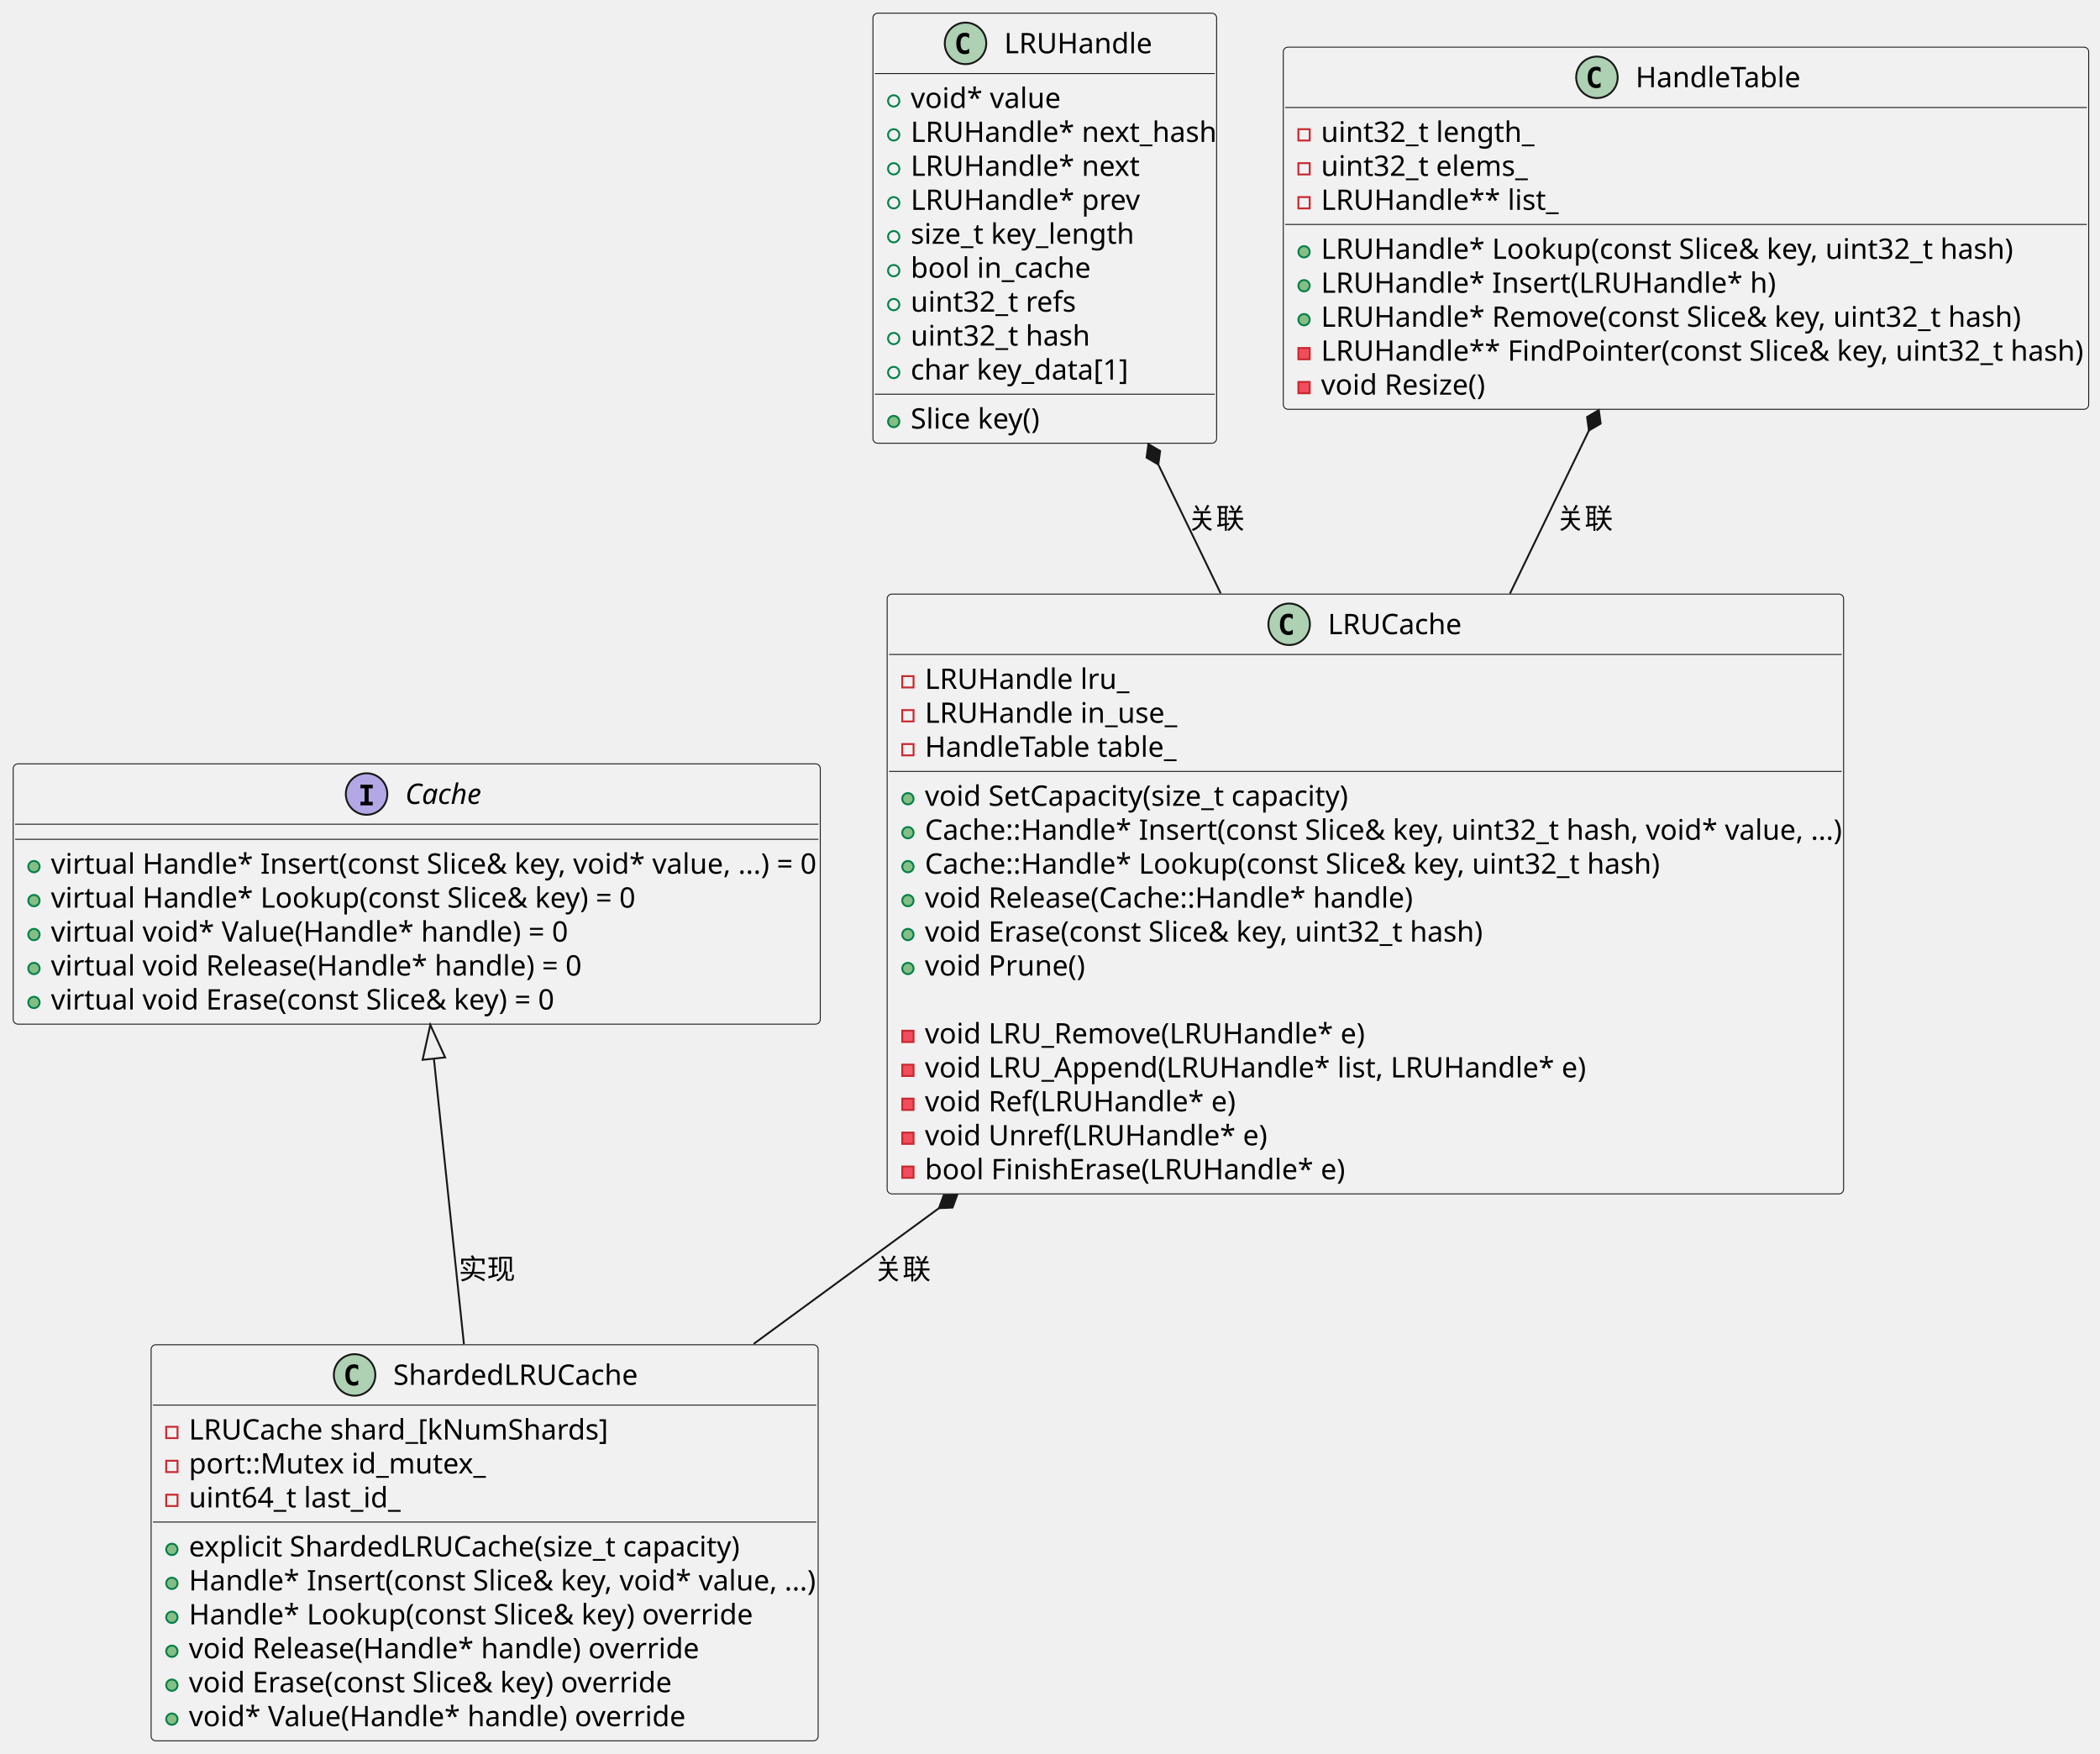
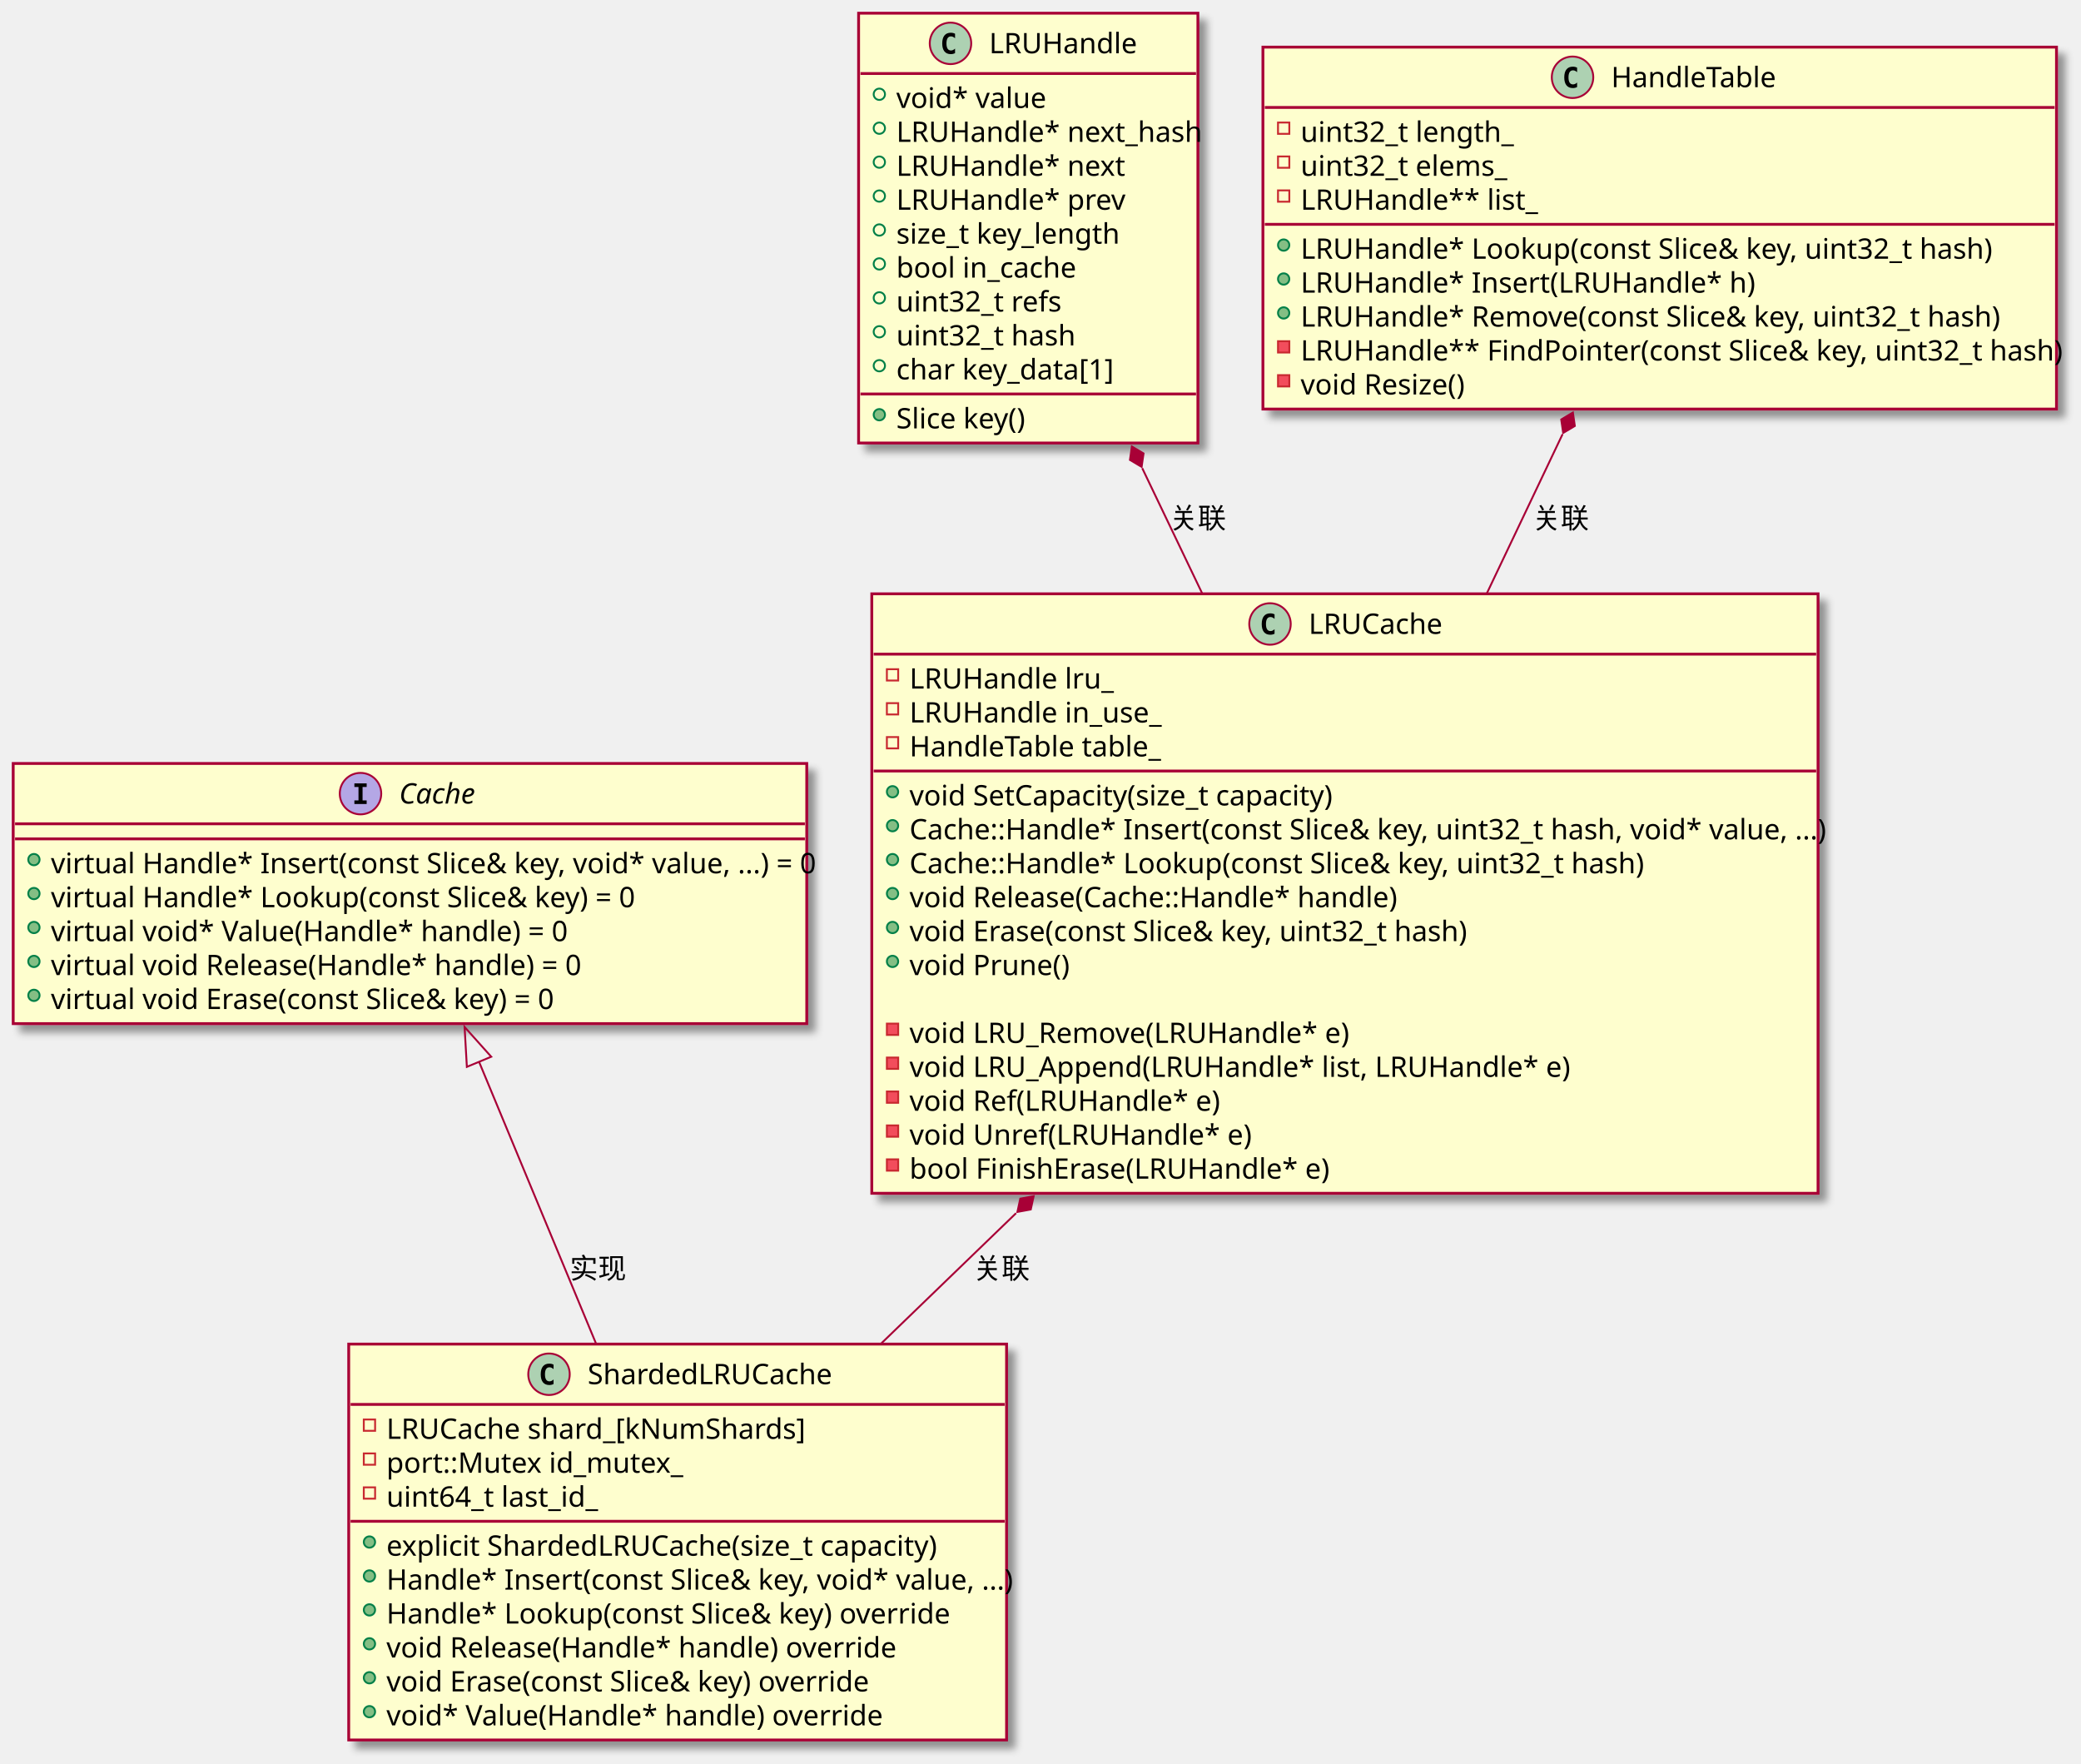
- <svg xmlns="http://www.w3.org/2000/svg" contentStyleType="text/css" data-diagram-type="CLASS" height="668.169px" preserveAspectRatio="none" style="width:800px;height:668px;background:#FFFFFF;" version="1.1" viewBox="0 0 800 668" width="800.366px" zoomAndPan="magnify">
-   <defs />
+ <svg xmlns="http://www.w3.org/2000/svg" contentScriptType="application/ecmascript" contentStyleType="text/css" height="678.986px" preserveAspectRatio="none" style="width:800px;height:678px;background:#FFFFFF;" version="1.1" viewBox="0 0 800 678" width="800.725px" zoomAndPan="magnify">
+   <defs>
+     <filter height="300%" id="fbte20mazj62e" width="300%" x="-1" y="-1">
+       <feGaussianBlur result="blurOut" stdDeviation="1.449" />
+       <feColorMatrix in="blurOut" result="blurOut2" type="matrix" values="0 0 0 0 0 0 0 0 0 0 0 0 0 0 0 0 0 0 .4 0" />
+       <feOffset dx="2.899" dy="2.899" in="blurOut2" result="blurOut3" />
+       <feBlend in="SourceGraphic" in2="blurOut3" mode="normal" />
+     </filter>
+   </defs>
  <g>
-     <g id="elem_Cache">
-       <rect codeLine="4" fill="#F1F1F1" height="99.148" id="Cache" rx="1.796" ry="1.796" style="stroke:#181818;stroke-width:0.359;" width="307.459" x="5.029" y="290.977" />
-       <ellipse cx="139.647" cy="302.472" fill="#B4A7E5" rx="7.903" ry="7.903" style="stroke:#181818;stroke-width:0.719;" />
-       <path d="M137.319,300.295 L137.319,298.927 L141.998,298.927 L141.998,300.295 L140.435,300.295 L140.435,305.415 L141.998,305.415 L141.998,306.783 L137.319,306.783 L137.319,305.415 L138.882,305.415 L138.882,300.295 Z " fill="#000000" />
-       <text fill="#000000" font-family="Albert Sans" font-size="10.777" font-style="italic" lengthAdjust="spacing" textLength="32.115" x="154.376" y="306.244">Cache</text>
-       <line style="stroke:#181818;stroke-width:0.359;" x1="5.748" x2="311.769" y1="313.968" y2="313.968" />
-       <line style="stroke:#181818;stroke-width:0.359;" x1="5.748" x2="311.769" y1="319.716" y2="319.716" />
-       <ellipse cx="12.932" cy="330.133" fill="#84BE84" rx="2.155" ry="2.155" style="stroke:#038048;stroke-width:0.719;" />
-       <text fill="#000000" font-family="Albert Sans" font-size="10.777" lengthAdjust="spacing" textLength="288.779" x="19.398" y="332.827">virtual Handle* Insert(const Slice&amp; key, void* value, ...) = 0</text>
-       <ellipse cx="12.932" cy="343.065" fill="#84BE84" rx="2.155" ry="2.155" style="stroke:#038048;stroke-width:0.719;" />
-       <text fill="#000000" font-family="Albert Sans" font-size="10.777" lengthAdjust="spacing" textLength="222.856" x="19.398" y="345.76">virtual Handle* Lookup(const Slice&amp; key) = 0</text>
-       <ellipse cx="12.932" cy="355.998" fill="#84BE84" rx="2.155" ry="2.155" style="stroke:#038048;stroke-width:0.719;" />
-       <text fill="#000000" font-family="Albert Sans" font-size="10.777" lengthAdjust="spacing" textLength="194.739" x="19.398" y="358.692">virtual void* Value(Handle* handle) = 0</text>
-       <ellipse cx="12.932" cy="368.93" fill="#84BE84" rx="2.155" ry="2.155" style="stroke:#038048;stroke-width:0.719;" />
-       <text fill="#000000" font-family="Albert Sans" font-size="10.777" lengthAdjust="spacing" textLength="200.268" x="19.398" y="371.624">virtual void Release(Handle* handle) = 0</text>
-       <ellipse cx="12.932" cy="381.862" fill="#84BE84" rx="2.155" ry="2.155" style="stroke:#038048;stroke-width:0.719;" />
-       <text fill="#000000" font-family="Albert Sans" font-size="10.777" lengthAdjust="spacing" textLength="195.493" x="19.398" y="384.557">virtual void Erase(const Slice&amp; key) = 0</text>
-     </g>
-     <g id="elem_ShardedLRUCache">
-       <rect codeLine="12" fill="#F1F1F1" height="150.877" id="ShardedLRUCache" rx="1.796" ry="1.796" style="stroke:#181818;stroke-width:0.359;" width="254.102" x="57.57" y="512.263" />
-       <ellipse cx="135.082" cy="523.759" fill="#ADD1B2" rx="7.903" ry="7.903" style="stroke:#181818;stroke-width:0.719;" />
-       <path d="M136.459,527.484 Q136.091,527.673 135.686,527.768 Q135.28,527.863 134.833,527.863 Q133.244,527.863 132.407,526.816 Q131.571,525.768 131.571,523.79 Q131.571,521.806 132.407,520.759 Q133.244,519.712 134.833,519.712 Q135.28,519.712 135.691,519.806 Q136.101,519.901 136.459,520.091 L136.459,521.817 Q136.059,521.448 135.683,521.277 Q135.307,521.106 134.907,521.106 Q134.054,521.106 133.62,521.782 Q133.186,522.458 133.186,523.79 Q133.186,525.116 133.62,525.792 Q134.054,526.468 134.907,526.468 Q135.307,526.468 135.683,526.297 Q136.059,526.126 136.459,525.758 Z " fill="#000000" />
-       <text fill="#000000" font-family="Albert Sans" font-size="10.777" lengthAdjust="spacing" textLength="92.972" x="149.81" y="527.53">ShardedLRUCache</text>
-       <line style="stroke:#181818;stroke-width:0.359;" x1="58.289" x2="310.954" y1="535.254" y2="535.254" />
-       <rect fill="#FFFFFF" fill-opacity="0" height="4.311" style="stroke:#C82930;stroke-width:0.719;" width="4.311" x="63.318" y="543.516" />
-       <text fill="#000000" font-family="Albert Sans" font-size="10.777" lengthAdjust="spacing" textLength="156.696" x="71.94" y="548.366">LRUCache shard_[kNumShards]</text>
-       <rect fill="#FFFFFF" fill-opacity="0" height="4.311" style="stroke:#C82930;stroke-width:0.719;" width="4.311" x="63.318" y="556.449" />
-       <text fill="#000000" font-family="Albert Sans" font-size="10.777" lengthAdjust="spacing" textLength="110.657" x="71.94" y="561.298">port::Mutex id_mutex_</text>
-       <rect fill="#FFFFFF" fill-opacity="0" height="4.311" style="stroke:#C82930;stroke-width:0.719;" width="4.311" x="63.318" y="569.381" />
-       <text fill="#000000" font-family="Albert Sans" font-size="10.777" lengthAdjust="spacing" textLength="82.045" x="71.94" y="574.231">uint64_t last_id_</text>
-       <line style="stroke:#181818;stroke-width:0.359;" x1="58.289" x2="310.954" y1="579.799" y2="579.799" />
-       <ellipse cx="65.473" cy="590.216" fill="#84BE84" rx="2.155" ry="2.155" style="stroke:#038048;stroke-width:0.719;" />
-       <text fill="#000000" font-family="Albert Sans" font-size="10.777" lengthAdjust="spacing" textLength="213.998" x="71.94" y="592.911">explicit ShardedLRUCache(size_t capacity)</text>
-       <ellipse cx="65.473" cy="603.149" fill="#84BE84" rx="2.155" ry="2.155" style="stroke:#038048;stroke-width:0.719;" />
-       <text fill="#000000" font-family="Albert Sans" font-size="10.777" lengthAdjust="spacing" textLength="235.422" x="71.94" y="605.843">Handle* Insert(const Slice&amp; key, void* value, ...)</text>
-       <ellipse cx="65.473" cy="616.081" fill="#84BE84" rx="2.155" ry="2.155" style="stroke:#038048;stroke-width:0.719;" />
-       <text fill="#000000" font-family="Albert Sans" font-size="10.777" lengthAdjust="spacing" textLength="213.782" x="71.94" y="618.775">Handle* Lookup(const Slice&amp; key) override</text>
-       <ellipse cx="65.473" cy="629.013" fill="#84BE84" rx="2.155" ry="2.155" style="stroke:#038048;stroke-width:0.719;" />
-       <text fill="#000000" font-family="Albert Sans" font-size="10.777" lengthAdjust="spacing" textLength="191.193" x="71.94" y="631.707">void Release(Handle* handle) override</text>
-       <ellipse cx="65.473" cy="641.946" fill="#84BE84" rx="2.155" ry="2.155" style="stroke:#038048;stroke-width:0.719;" />
-       <text fill="#000000" font-family="Albert Sans" font-size="10.777" lengthAdjust="spacing" textLength="186.419" x="71.94" y="644.64">void Erase(const Slice&amp; key) override</text>
-       <ellipse cx="65.473" cy="654.878" fill="#84BE84" rx="2.155" ry="2.155" style="stroke:#038048;stroke-width:0.719;" />
-       <text fill="#000000" font-family="Albert Sans" font-size="10.777" lengthAdjust="spacing" textLength="185.665" x="71.94" y="657.572">void* Value(Handle* handle) override</text>
-     </g>
-     <g id="elem_LRUCache">
-       <rect codeLine="25" fill="#F1F1F1" height="228.471" id="LRUCache" rx="1.796" ry="1.796" style="stroke:#181818;stroke-width:0.359;" width="364.361" x="337.964" y="226.315" />
-       <ellipse cx="491.108" cy="237.811" fill="#ADD1B2" rx="7.903" ry="7.903" style="stroke:#181818;stroke-width:0.719;" />
-       <path d="M492.486,241.536 Q492.117,241.726 491.712,241.82 Q491.307,241.915 490.86,241.915 Q489.271,241.915 488.434,240.868 Q487.597,239.821 487.597,237.842 Q487.597,235.858 488.434,234.811 Q489.271,233.764 490.86,233.764 Q491.307,233.764 491.717,233.859 Q492.128,233.953 492.486,234.143 L492.486,235.869 Q492.086,235.5 491.71,235.329 Q491.333,235.158 490.933,235.158 Q490.081,235.158 489.647,235.834 Q489.213,236.511 489.213,237.842 Q489.213,239.168 489.647,239.844 Q490.081,240.52 490.933,240.52 Q491.333,240.52 491.71,240.35 Q492.086,240.179 492.486,239.81 Z " fill="#000000" />
-       <text fill="#000000" font-family="Albert Sans" font-size="10.777" lengthAdjust="spacing" textLength="51.966" x="505.837" y="241.583">LRUCache</text>
-       <line style="stroke:#181818;stroke-width:0.359;" x1="338.683" x2="701.607" y1="249.306" y2="249.306" />
-       <rect fill="#FFFFFF" fill-opacity="0" height="4.311" style="stroke:#C82930;stroke-width:0.719;" width="4.311" x="343.712" y="257.568" />
-       <text fill="#000000" font-family="Albert Sans" font-size="10.777" lengthAdjust="spacing" textLength="75.234" x="352.334" y="262.418">LRUHandle lru_</text>
-       <rect fill="#FFFFFF" fill-opacity="0" height="4.311" style="stroke:#C82930;stroke-width:0.719;" width="4.311" x="343.712" y="270.501" />
-       <text fill="#000000" font-family="Albert Sans" font-size="10.777" lengthAdjust="spacing" textLength="94.492" x="352.334" y="275.351">LRUHandle in_use_</text>
-       <rect fill="#FFFFFF" fill-opacity="0" height="4.311" style="stroke:#C82930;stroke-width:0.719;" width="4.311" x="343.712" y="283.433" />
-       <text fill="#000000" font-family="Albert Sans" font-size="10.777" lengthAdjust="spacing" textLength="94.869" x="352.334" y="288.283">HandleTable table_</text>
-       <line style="stroke:#181818;stroke-width:0.359;" x1="338.683" x2="701.607" y1="293.851" y2="293.851" />
-       <ellipse cx="345.868" cy="304.269" fill="#84BE84" rx="2.155" ry="2.155" style="stroke:#038048;stroke-width:0.719;" />
-       <text fill="#000000" font-family="Albert Sans" font-size="10.777" lengthAdjust="spacing" textLength="166.978" x="352.334" y="306.963">void SetCapacity(size_t capacity)</text>
-       <ellipse cx="345.868" cy="317.201" fill="#84BE84" rx="2.155" ry="2.155" style="stroke:#038048;stroke-width:0.719;" />
-       <text fill="#000000" font-family="Albert Sans" font-size="10.777" lengthAdjust="spacing" textLength="345.681" x="352.334" y="319.895">Cache::Handle* Insert(const Slice&amp; key, uint32_t hash, void* value, ...)</text>
-       <ellipse cx="345.868" cy="330.133" fill="#84BE84" rx="2.155" ry="2.155" style="stroke:#038048;stroke-width:0.719;" />
-       <text fill="#000000" font-family="Albert Sans" font-size="10.777" lengthAdjust="spacing" textLength="279.758" x="352.334" y="332.827">Cache::Handle* Lookup(const Slice&amp; key, uint32_t hash)</text>
-       <ellipse cx="345.868" cy="343.065" fill="#84BE84" rx="2.155" ry="2.155" style="stroke:#038048;stroke-width:0.719;" />
-       <text fill="#000000" font-family="Albert Sans" font-size="10.777" lengthAdjust="spacing" textLength="184.285" x="352.334" y="345.76">void Release(Cache::Handle* handle)</text>
-       <ellipse cx="345.868" cy="355.998" fill="#84BE84" rx="2.155" ry="2.155" style="stroke:#038048;stroke-width:0.719;" />
-       <text fill="#000000" font-family="Albert Sans" font-size="10.777" lengthAdjust="spacing" textLength="215.021" x="352.334" y="358.692">void Erase(const Slice&amp; key, uint32_t hash)</text>
-       <ellipse cx="345.868" cy="368.93" fill="#84BE84" rx="2.155" ry="2.155" style="stroke:#038048;stroke-width:0.719;" />
-       <text fill="#000000" font-family="Albert Sans" font-size="10.777" lengthAdjust="spacing" textLength="61.849" x="352.334" y="371.624">void Prune()</text>
-       <text fill="#000000" font-family="Albert Sans" font-size="10.777" lengthAdjust="spacing" textLength="3.018" x="352.334" y="384.557"> </text>
-       <rect fill="#F24D5C" height="4.311" style="stroke:#C82930;stroke-width:0.719;" width="4.311" x="343.712" y="392.639" />
-       <text fill="#000000" font-family="Albert Sans" font-size="10.777" lengthAdjust="spacing" textLength="167.657" x="352.334" y="397.489">void LRU_Remove(LRUHandle* e)</text>
-       <rect fill="#F24D5C" height="4.311" style="stroke:#C82930;stroke-width:0.719;" width="4.311" x="343.712" y="405.572" />
-       <text fill="#000000" font-family="Albert Sans" font-size="10.777" lengthAdjust="spacing" textLength="248.484" x="352.334" y="410.421">void LRU_Append(LRUHandle* list, LRUHandle* e)</text>
-       <rect fill="#F24D5C" height="4.311" style="stroke:#C82930;stroke-width:0.719;" width="4.311" x="343.712" y="418.504" />
-       <text fill="#000000" font-family="Albert Sans" font-size="10.777" lengthAdjust="spacing" textLength="117.975" x="352.334" y="423.354">void Ref(LRUHandle* e)</text>
-       <rect fill="#F24D5C" height="4.311" style="stroke:#C82930;stroke-width:0.719;" width="4.311" x="343.712" y="431.436" />
-       <text fill="#000000" font-family="Albert Sans" font-size="10.777" lengthAdjust="spacing" textLength="128.698" x="352.334" y="436.286">void Unref(LRUHandle* e)</text>
-       <rect fill="#F24D5C" height="4.311" style="stroke:#C82930;stroke-width:0.719;" width="4.311" x="343.712" y="444.369" />
-       <text fill="#000000" font-family="Albert Sans" font-size="10.777" lengthAdjust="spacing" textLength="158.539" x="352.334" y="449.218">bool FinishErase(LRUHandle* e)</text>
-     </g>
-     <g id="elem_LRUHandle">
-       <rect codeLine="44" fill="#F1F1F1" height="163.809" id="LRUHandle" rx="1.796" ry="1.796" style="stroke:#181818;stroke-width:0.359;" width="130.911" x="332.554" y="5.029" />
-       <ellipse cx="367.82" cy="16.525" fill="#ADD1B2" rx="7.903" ry="7.903" style="stroke:#181818;stroke-width:0.719;" />
-       <path d="M369.198,20.25 Q368.829,20.439 368.424,20.534 Q368.019,20.629 367.572,20.629 Q365.983,20.629 365.146,19.582 Q364.309,18.534 364.309,16.556 Q364.309,14.572 365.146,13.525 Q365.983,12.478 367.572,12.478 Q368.019,12.478 368.429,12.572 Q368.84,12.667 369.198,12.857 L369.198,14.582 Q368.798,14.214 368.421,14.043 Q368.045,13.872 367.645,13.872 Q366.793,13.872 366.359,14.548 Q365.925,15.225 365.925,16.556 Q365.925,17.882 366.359,18.558 Q366.793,19.234 367.645,19.234 Q368.045,19.234 368.421,19.063 Q368.798,18.892 369.198,18.524 Z " fill="#000000" />
-       <text fill="#000000" font-family="Albert Sans" font-size="10.777" lengthAdjust="spacing" textLength="54.273" x="382.548" y="20.297">LRUHandle</text>
-       <line style="stroke:#181818;stroke-width:0.359;" x1="333.273" x2="462.747" y1="28.02" y2="28.02" />
-       <ellipse cx="340.457" cy="38.438" fill="#FFFFFF" fill-opacity="0" rx="2.155" ry="2.155" style="stroke:#038048;stroke-width:0.719;" />
-       <text fill="#000000" font-family="Albert Sans" font-size="10.777" lengthAdjust="spacing" textLength="55.458" x="346.924" y="41.132">void* value</text>
-       <ellipse cx="340.457" cy="51.37" fill="#FFFFFF" fill-opacity="0" rx="2.155" ry="2.155" style="stroke:#038048;stroke-width:0.719;" />
-       <text fill="#000000" font-family="Albert Sans" font-size="10.777" lengthAdjust="spacing" textLength="112.231" x="346.924" y="54.064">LRUHandle* next_hash</text>
-       <ellipse cx="340.457" cy="64.302" fill="#FFFFFF" fill-opacity="0" rx="2.155" ry="2.155" style="stroke:#038048;stroke-width:0.719;" />
-       <text fill="#000000" font-family="Albert Sans" font-size="10.777" lengthAdjust="spacing" textLength="83.65" x="346.924" y="66.997">LRUHandle* next</text>
-       <ellipse cx="340.457" cy="77.235" fill="#FFFFFF" fill-opacity="0" rx="2.155" ry="2.155" style="stroke:#038048;stroke-width:0.719;" />
-       <text fill="#000000" font-family="Albert Sans" font-size="10.777" lengthAdjust="spacing" textLength="84.588" x="346.924" y="79.929">LRUHandle* prev</text>
-       <ellipse cx="340.457" cy="90.167" fill="#FFFFFF" fill-opacity="0" rx="2.155" ry="2.155" style="stroke:#038048;stroke-width:0.719;" />
-       <text fill="#000000" font-family="Albert Sans" font-size="10.777" lengthAdjust="spacing" textLength="85.278" x="346.924" y="92.861">size_t key_length</text>
-       <ellipse cx="340.457" cy="103.099" fill="#FFFFFF" fill-opacity="0" rx="2.155" ry="2.155" style="stroke:#038048;stroke-width:0.719;" />
-       <text fill="#000000" font-family="Albert Sans" font-size="10.777" lengthAdjust="spacing" textLength="68.983" x="346.924" y="105.793">bool in_cache</text>
-       <ellipse cx="340.457" cy="116.032" fill="#FFFFFF" fill-opacity="0" rx="2.155" ry="2.155" style="stroke:#038048;stroke-width:0.719;" />
-       <text fill="#000000" font-family="Albert Sans" font-size="10.777" lengthAdjust="spacing" textLength="62.56" x="346.924" y="118.726">uint32_t refs</text>
-       <ellipse cx="340.457" cy="128.964" fill="#FFFFFF" fill-opacity="0" rx="2.155" ry="2.155" style="stroke:#038048;stroke-width:0.719;" />
-       <text fill="#000000" font-family="Albert Sans" font-size="10.777" lengthAdjust="spacing" textLength="67.022" x="346.924" y="131.658">uint32_t hash</text>
-       <ellipse cx="340.457" cy="141.896" fill="#FFFFFF" fill-opacity="0" rx="2.155" ry="2.155" style="stroke:#038048;stroke-width:0.719;" />
-       <text fill="#000000" font-family="Albert Sans" font-size="10.777" lengthAdjust="spacing" textLength="78.855" x="346.924" y="144.59">char key_data[1]</text>
-       <line style="stroke:#181818;stroke-width:0.359;" x1="333.273" x2="462.747" y1="150.159" y2="150.159" />
-       <ellipse cx="340.457" cy="160.576" fill="#84BE84" rx="2.155" ry="2.155" style="stroke:#038048;stroke-width:0.719;" />
-       <text fill="#000000" font-family="Albert Sans" font-size="10.777" lengthAdjust="spacing" textLength="52.505" x="346.924" y="163.27">Slice key()</text>
-     </g>
-     <g id="elem_HandleTable">
-       <rect codeLine="57" fill="#F1F1F1" height="137.945" id="HandleTable" rx="1.796" ry="1.796" style="stroke:#181818;stroke-width:0.359;" width="306.812" x="488.877" y="17.962" />
-       <ellipse cx="608.354" cy="29.457" fill="#ADD1B2" rx="7.903" ry="7.903" style="stroke:#181818;stroke-width:0.719;" />
-       <path d="M609.731,33.182 Q609.363,33.372 608.958,33.466 Q608.553,33.561 608.106,33.561 Q606.516,33.561 605.68,32.514 Q604.843,31.467 604.843,29.488 Q604.843,27.504 605.68,26.457 Q606.516,25.41 608.106,25.41 Q608.553,25.41 608.963,25.505 Q609.374,25.599 609.731,25.789 L609.731,27.515 Q609.332,27.146 608.955,26.976 Q608.579,26.804 608.179,26.804 Q607.327,26.804 606.893,27.481 Q606.458,28.157 606.458,29.488 Q606.458,30.814 606.893,31.49 Q607.327,32.167 608.179,32.167 Q608.579,32.167 608.955,31.996 Q609.332,31.825 609.731,31.456 Z " fill="#000000" />
-       <text fill="#000000" font-family="Albert Sans" font-size="10.777" lengthAdjust="spacing" textLength="61.752" x="623.082" y="33.229">HandleTable</text>
-       <line style="stroke:#181818;stroke-width:0.359;" x1="489.596" x2="794.971" y1="40.952" y2="40.952" />
-       <rect fill="#FFFFFF" fill-opacity="0" height="4.311" style="stroke:#C82930;stroke-width:0.719;" width="4.311" x="494.625" y="49.215" />
-       <text fill="#000000" font-family="Albert Sans" font-size="10.777" lengthAdjust="spacing" textLength="80.579" x="503.247" y="54.064">uint32_t length_</text>
-       <rect fill="#FFFFFF" fill-opacity="0" height="4.311" style="stroke:#C82930;stroke-width:0.719;" width="4.311" x="494.625" y="62.147" />
-       <text fill="#000000" font-family="Albert Sans" font-size="10.777" lengthAdjust="spacing" textLength="78.93" x="503.247" y="66.997">uint32_t elems_</text>
-       <rect fill="#FFFFFF" fill-opacity="0" height="4.311" style="stroke:#C82930;stroke-width:0.719;" width="4.311" x="494.625" y="75.079" />
-       <text fill="#000000" font-family="Albert Sans" font-size="10.777" lengthAdjust="spacing" textLength="87.25" x="503.247" y="79.929">LRUHandle** list_</text>
-       <line style="stroke:#181818;stroke-width:0.359;" x1="489.596" x2="794.971" y1="85.497" y2="85.497" />
-       <ellipse cx="496.78" cy="95.915" fill="#84BE84" rx="2.155" ry="2.155" style="stroke:#038048;stroke-width:0.719;" />
-       <text fill="#000000" font-family="Albert Sans" font-size="10.777" lengthAdjust="spacing" textLength="262.235" x="503.247" y="98.609">LRUHandle* Lookup(const Slice&amp; key, uint32_t hash)</text>
-       <ellipse cx="496.78" cy="108.847" fill="#84BE84" rx="2.155" ry="2.155" style="stroke:#038048;stroke-width:0.719;" />
-       <text fill="#000000" font-family="Albert Sans" font-size="10.777" lengthAdjust="spacing" textLength="167.387" x="503.247" y="111.541">LRUHandle* Insert(LRUHandle* h)</text>
-       <ellipse cx="496.78" cy="121.779" fill="#84BE84" rx="2.155" ry="2.155" style="stroke:#038048;stroke-width:0.719;" />
-       <text fill="#000000" font-family="Albert Sans" font-size="10.777" lengthAdjust="spacing" textLength="266.33" x="503.247" y="124.474">LRUHandle* Remove(const Slice&amp; key, uint32_t hash)</text>
-       <rect fill="#F24D5C" height="4.311" style="stroke:#C82930;stroke-width:0.719;" width="4.311" x="494.625" y="132.556" />
-       <text fill="#000000" font-family="Albert Sans" font-size="10.777" lengthAdjust="spacing" textLength="288.132" x="503.247" y="137.406">LRUHandle** FindPointer(const Slice&amp; key, uint32_t hash)</text>
-       <rect fill="#F24D5C" height="4.311" style="stroke:#C82930;stroke-width:0.719;" width="4.311" x="494.625" y="145.488" />
-       <text fill="#000000" font-family="Albert Sans" font-size="10.777" lengthAdjust="spacing" textLength="65.125" x="503.247" y="150.338">void Resize()</text>
-     </g>
-     <g id="link_Cache_ShardedLRUCache">
-       <path codeLine="69" d="M165.286,403.266 C168.95,438.068 172.575,472.532 176.734,512.026 " fill="#FFFFFF" fill-opacity="0" id="Cache-backto-ShardedLRUCache" style="stroke:#181818;stroke-width:0.719;" />
-       <polygon fill="#FFFFFF" fill-opacity="0" points="163.931,390.405,160.998,403.717,169.573,402.815,163.931,390.405" style="stroke:#181818;stroke-width:0.719;" />
-       <text fill="#000000" font-family="Albert Sans" font-size="10.777" lengthAdjust="spacing" textLength="21.554" x="174.723" y="487.297">实现</text>
-     </g>
-     <g id="link_LRUHandle_LRUCache">
-       <path codeLine="70" d="M441.25,176.936 C450.029,195.07 455.742,206.852 465.017,226.014 " fill="#FFFFFF" fill-opacity="0" id="LRUHandle-backto-LRUCache" style="stroke:#181818;stroke-width:0.719;" />
-       <polygon fill="#181818" points="437.493,169.176,436.785,174.309,441.25,176.936,441.958,171.804,437.493,169.176" style="stroke:#181818;stroke-width:0.719;" />
-       <text fill="#000000" font-family="Albert Sans" font-size="10.777" lengthAdjust="spacing" textLength="21.554" x="452.48" y="201.349">关联</text>
-     </g>
-     <g id="link_HandleTable_LRUCache">
-       <path codeLine="71" d="M605.311,163.989 C594.857,185.571 586.775,202.261 575.222,226.114 " fill="#FFFFFF" fill-opacity="0" id="HandleTable-backto-LRUCache" style="stroke:#181818;stroke-width:0.719;" />
-       <polygon fill="#181818" points="609.069,156.23,604.603,158.856,605.311,163.989,609.776,161.362,609.069,156.23" style="stroke:#181818;stroke-width:0.719;" />
-       <text fill="#000000" font-family="Albert Sans" font-size="10.777" lengthAdjust="spacing" textLength="21.554" x="592.875" y="201.349">关联</text>
-     </g>
-     <g id="link_LRUCache_ShardedLRUCache">
-       <path codeLine="72" d="M357.706,460.232 C331.389,479.501 311.633,493.971 287.119,511.925 " fill="#FFFFFF" fill-opacity="0" id="LRUCache-backto-ShardedLRUCache" style="stroke:#181818;stroke-width:0.719;" />
-       <polygon fill="#181818" points="364.662,455.138,359.487,455.366,357.706,460.232,362.882,460.004,364.662,455.138" style="stroke:#181818;stroke-width:0.719;" />
-       <text fill="#000000" font-family="Albert Sans" font-size="10.777" lengthAdjust="spacing" textLength="21.554" x="333.014" y="487.297">关联</text>
-     </g>
+     <rect codeLine="4" fill="#FEFECE" filter="url(#fbte20mazj62e)" height="100" id="Cache" style="stroke:#A80036;stroke-width:1.087;" width="305.072" x="5.072" y="293.478" />
+     <ellipse cx="138.587" cy="305.072" fill="#B4A7E5" rx="7.971" ry="7.971" style="stroke:#A80036;stroke-width:0.725;" />
+     <path d="M136.239,302.514 L136.239,301.134 L140.957,301.134 L140.957,302.514 L139.381,302.514 L139.381,307.678 L140.957,307.678 L140.957,309.058 L136.239,309.058 L136.239,307.678 L137.815,307.678 L137.815,302.514 Z " fill="#000000" />
+     <text fill="#000000" font-family="Albert Sans" font-size="10.87" font-style="italic" lengthAdjust="spacing" textLength="31.884" x="153.442" y="308.877">Cache</text>
+     <line style="stroke:#A80036;stroke-width:1.087;" x1="5.797" x2="309.42" y1="316.667" y2="316.667" />
+     <line style="stroke:#A80036;stroke-width:1.087;" x1="5.797" x2="309.42" y1="322.464" y2="322.464" />
+     <ellipse cx="13.043" cy="330.435" fill="#84BE84" rx="2.174" ry="2.174" style="stroke:#038048;stroke-width:0.725;" />
+     <text fill="#000000" font-family="Albert Sans" font-size="10.87" lengthAdjust="spacing" textLength="286.232" x="19.565" y="335.688">virtual Handle* Insert(const Slice&amp; key, void* value, ...) = 0</text>
+     <ellipse cx="13.043" cy="343.478" fill="#84BE84" rx="2.174" ry="2.174" style="stroke:#038048;stroke-width:0.725;" />
+     <text fill="#000000" font-family="Albert Sans" font-size="10.87" lengthAdjust="spacing" textLength="221.014" x="19.565" y="348.732">virtual Handle* Lookup(const Slice&amp; key) = 0</text>
+     <ellipse cx="13.043" cy="356.522" fill="#84BE84" rx="2.174" ry="2.174" style="stroke:#038048;stroke-width:0.725;" />
+     <text fill="#000000" font-family="Albert Sans" font-size="10.87" lengthAdjust="spacing" textLength="192.029" x="19.565" y="361.775">virtual void* Value(Handle* handle) = 0</text>
+     <ellipse cx="13.043" cy="369.565" fill="#84BE84" rx="2.174" ry="2.174" style="stroke:#038048;stroke-width:0.725;" />
+     <text fill="#000000" font-family="Albert Sans" font-size="10.87" lengthAdjust="spacing" textLength="197.101" x="19.565" y="374.819">virtual void Release(Handle* handle) = 0</text>
+     <ellipse cx="13.043" cy="382.609" fill="#84BE84" rx="2.174" ry="2.174" style="stroke:#038048;stroke-width:0.725;" />
+     <text fill="#000000" font-family="Albert Sans" font-size="10.87" lengthAdjust="spacing" textLength="193.478" x="19.565" y="387.862">virtual void Erase(const Slice&amp; key) = 0</text>
+     <rect codeLine="12" fill="#FEFECE" filter="url(#fbte20mazj62e)" height="152.174" id="ShardedLRUCache" style="stroke:#A80036;stroke-width:1.087;" width="252.899" x="134.058" y="516.667" />
+     <ellipse cx="211.051" cy="528.261" fill="#ADD1B2" rx="7.971" ry="7.971" style="stroke:#A80036;stroke-width:0.725;" />
+     <path d="M212.803,532.018 Q212.431,532.209 212.022,532.305 Q211.614,532.4 211.162,532.4 Q209.56,532.4 208.716,531.344 Q207.872,530.288 207.872,528.292 Q207.872,526.292 208.716,525.235 Q209.56,524.179 211.162,524.179 Q211.614,524.179 212.028,524.275 Q212.442,524.37 212.803,524.561 L212.803,526.302 Q212.399,525.931 212.02,525.758 Q211.64,525.586 211.237,525.586 Q210.377,525.586 209.939,526.268 Q209.501,526.95 209.501,528.292 Q209.501,529.63 209.939,530.312 Q210.377,530.994 211.237,530.994 Q211.64,530.994 212.02,530.821 Q212.399,530.649 212.803,530.277 Z " fill="#000000" />
+     <text fill="#000000" font-family="Albert Sans" font-size="10.87" lengthAdjust="spacing" textLength="92.754" x="225.906" y="532.065">ShardedLRUCache</text>
+     <line style="stroke:#A80036;stroke-width:1.087;" x1="134.783" x2="386.232" y1="539.855" y2="539.855" />
+     <rect fill="none" height="4.348" style="stroke:#C82930;stroke-width:0.725;" width="4.348" x="139.855" y="545.652" />
+     <text fill="#000000" font-family="Albert Sans" font-size="10.87" lengthAdjust="spacing" textLength="156.522" x="148.551" y="553.08">LRUCache shard_[kNumShards]</text>
+     <rect fill="none" height="4.348" style="stroke:#C82930;stroke-width:0.725;" width="4.348" x="139.855" y="558.696" />
+     <text fill="#000000" font-family="Albert Sans" font-size="10.87" lengthAdjust="spacing" textLength="109.42" x="148.551" y="566.123">port::Mutex id_mutex_</text>
+     <rect fill="none" height="4.348" style="stroke:#C82930;stroke-width:0.725;" width="4.348" x="139.855" y="571.739" />
+     <text fill="#000000" font-family="Albert Sans" font-size="10.87" lengthAdjust="spacing" textLength="81.884" x="148.551" y="579.167">uint64_t last_id_</text>
+     <line style="stroke:#A80036;stroke-width:1.087;" x1="134.783" x2="386.232" y1="584.783" y2="584.783" />
+     <ellipse cx="142.029" cy="592.754" fill="#84BE84" rx="2.174" ry="2.174" style="stroke:#038048;stroke-width:0.725;" />
+     <text fill="#000000" font-family="Albert Sans" font-size="10.87" lengthAdjust="spacing" textLength="212.319" x="148.551" y="598.007">explicit ShardedLRUCache(size_t capacity)</text>
+     <ellipse cx="142.029" cy="605.797" fill="#84BE84" rx="2.174" ry="2.174" style="stroke:#038048;stroke-width:0.725;" />
+     <text fill="#000000" font-family="Albert Sans" font-size="10.87" lengthAdjust="spacing" textLength="234.058" x="148.551" y="611.051">Handle* Insert(const Slice&amp; key, void* value, ...)</text>
+     <ellipse cx="142.029" cy="618.841" fill="#84BE84" rx="2.174" ry="2.174" style="stroke:#038048;stroke-width:0.725;" />
+     <text fill="#000000" font-family="Albert Sans" font-size="10.87" lengthAdjust="spacing" textLength="212.319" x="148.551" y="624.094">Handle* Lookup(const Slice&amp; key) override</text>
+     <ellipse cx="142.029" cy="631.884" fill="#84BE84" rx="2.174" ry="2.174" style="stroke:#038048;stroke-width:0.725;" />
+     <text fill="#000000" font-family="Albert Sans" font-size="10.87" lengthAdjust="spacing" textLength="188.406" x="148.551" y="637.138">void Release(Handle* handle) override</text>
+     <ellipse cx="142.029" cy="644.928" fill="#84BE84" rx="2.174" ry="2.174" style="stroke:#038048;stroke-width:0.725;" />
+     <text fill="#000000" font-family="Albert Sans" font-size="10.87" lengthAdjust="spacing" textLength="184.783" x="148.551" y="650.181">void Erase(const Slice&amp; key) override</text>
+     <ellipse cx="142.029" cy="657.971" fill="#84BE84" rx="2.174" ry="2.174" style="stroke:#038048;stroke-width:0.725;" />
+     <text fill="#000000" font-family="Albert Sans" font-size="10.87" lengthAdjust="spacing" textLength="183.333" x="148.551" y="663.225">void* Value(Handle* handle) override</text>
+     <rect codeLine="25" fill="#FEFECE" filter="url(#fbte20mazj62e)" height="230.435" id="LRUCache" style="stroke:#A80036;stroke-width:1.087;" width="363.768" x="335.145" y="228.261" />
+     <ellipse cx="488.225" cy="239.855" fill="#ADD1B2" rx="7.971" ry="7.971" style="stroke:#A80036;stroke-width:0.725;" />
+     <path d="M489.976,243.612 Q489.605,243.803 489.196,243.899 Q488.788,243.994 488.336,243.994 Q486.734,243.994 485.89,242.938 Q485.046,241.882 485.046,239.887 Q485.046,237.886 485.89,236.829 Q486.734,235.773 488.336,235.773 Q488.788,235.773 489.202,235.869 Q489.615,235.964 489.976,236.155 L489.976,237.896 Q489.573,237.525 489.194,237.352 Q488.814,237.18 488.411,237.18 Q487.551,237.18 487.113,237.862 Q486.675,238.544 486.675,239.887 Q486.675,241.224 487.113,241.906 Q487.551,242.588 488.411,242.588 Q488.814,242.588 489.194,242.416 Q489.573,242.243 489.976,241.871 Z " fill="#000000" />
+     <text fill="#000000" font-family="Albert Sans" font-size="10.87" lengthAdjust="spacing" textLength="51.449" x="503.08" y="243.659">LRUCache</text>
+     <line style="stroke:#A80036;stroke-width:1.087;" x1="335.87" x2="698.188" y1="251.449" y2="251.449" />
+     <rect fill="none" height="4.348" style="stroke:#C82930;stroke-width:0.725;" width="4.348" x="340.942" y="257.246" />
+     <text fill="#000000" font-family="Albert Sans" font-size="10.87" lengthAdjust="spacing" textLength="73.913" x="349.638" y="264.674">LRUHandle lru_</text>
+     <rect fill="none" height="4.348" style="stroke:#C82930;stroke-width:0.725;" width="4.348" x="340.942" y="270.29" />
+     <text fill="#000000" font-family="Albert Sans" font-size="10.87" lengthAdjust="spacing" textLength="93.478" x="349.638" y="277.717">LRUHandle in_use_</text>
+     <rect fill="none" height="4.348" style="stroke:#C82930;stroke-width:0.725;" width="4.348" x="340.942" y="283.333" />
+     <text fill="#000000" font-family="Albert Sans" font-size="10.87" lengthAdjust="spacing" textLength="93.478" x="349.638" y="290.761">HandleTable table_</text>
+     <line style="stroke:#A80036;stroke-width:1.087;" x1="335.87" x2="698.188" y1="296.377" y2="296.377" />
+     <ellipse cx="343.116" cy="304.348" fill="#84BE84" rx="2.174" ry="2.174" style="stroke:#038048;stroke-width:0.725;" />
+     <text fill="#000000" font-family="Albert Sans" font-size="10.87" lengthAdjust="spacing" textLength="166.667" x="349.638" y="309.601">void SetCapacity(size_t capacity)</text>
+     <ellipse cx="343.116" cy="317.391" fill="#84BE84" rx="2.174" ry="2.174" style="stroke:#038048;stroke-width:0.725;" />
+     <text fill="#000000" font-family="Albert Sans" font-size="10.87" lengthAdjust="spacing" textLength="344.928" x="349.638" y="322.645">Cache::Handle* Insert(const Slice&amp; key, uint32_t hash, void* value, ...)</text>
+     <ellipse cx="343.116" cy="330.435" fill="#84BE84" rx="2.174" ry="2.174" style="stroke:#038048;stroke-width:0.725;" />
+     <text fill="#000000" font-family="Albert Sans" font-size="10.87" lengthAdjust="spacing" textLength="279.71" x="349.638" y="335.688">Cache::Handle* Lookup(const Slice&amp; key, uint32_t hash)</text>
+     <ellipse cx="343.116" cy="343.478" fill="#84BE84" rx="2.174" ry="2.174" style="stroke:#038048;stroke-width:0.725;" />
+     <text fill="#000000" font-family="Albert Sans" font-size="10.87" lengthAdjust="spacing" textLength="182.609" x="349.638" y="348.732">void Release(Cache::Handle* handle)</text>
+     <ellipse cx="343.116" cy="356.522" fill="#84BE84" rx="2.174" ry="2.174" style="stroke:#038048;stroke-width:0.725;" />
+     <text fill="#000000" font-family="Albert Sans" font-size="10.87" lengthAdjust="spacing" textLength="214.493" x="349.638" y="361.775">void Erase(const Slice&amp; key, uint32_t hash)</text>
+     <ellipse cx="343.116" cy="369.565" fill="#84BE84" rx="2.174" ry="2.174" style="stroke:#038048;stroke-width:0.725;" />
+     <text fill="#000000" font-family="Albert Sans" font-size="10.87" lengthAdjust="spacing" textLength="60.87" x="349.638" y="374.819">void Prune()</text>
+     <text fill="#000000" font-family="Albert Sans" font-size="10.87" lengthAdjust="spacing" textLength="0" x="352.536" y="387.862" />
+     <rect fill="#F24D5C" height="4.348" style="stroke:#C82930;stroke-width:0.725;" width="4.348" x="340.942" y="393.478" />
+     <text fill="#000000" font-family="Albert Sans" font-size="10.87" lengthAdjust="spacing" textLength="165.942" x="349.638" y="400.906">void LRU_Remove(LRUHandle* e)</text>
+     <rect fill="#F24D5C" height="4.348" style="stroke:#C82930;stroke-width:0.725;" width="4.348" x="340.942" y="406.522" />
+     <text fill="#000000" font-family="Albert Sans" font-size="10.87" lengthAdjust="spacing" textLength="245.652" x="349.638" y="413.949">void LRU_Append(LRUHandle* list, LRUHandle* e)</text>
+     <rect fill="#F24D5C" height="4.348" style="stroke:#C82930;stroke-width:0.725;" width="4.348" x="340.942" y="419.565" />
+     <text fill="#000000" font-family="Albert Sans" font-size="10.87" lengthAdjust="spacing" textLength="116.667" x="349.638" y="426.993">void Ref(LRUHandle* e)</text>
+     <rect fill="#F24D5C" height="4.348" style="stroke:#C82930;stroke-width:0.725;" width="4.348" x="340.942" y="432.609" />
+     <text fill="#000000" font-family="Albert Sans" font-size="10.87" lengthAdjust="spacing" textLength="126.812" x="349.638" y="440.036">void Unref(LRUHandle* e)</text>
+     <rect fill="#F24D5C" height="4.348" style="stroke:#C82930;stroke-width:0.725;" width="4.348" x="340.942" y="445.652" />
+     <text fill="#000000" font-family="Albert Sans" font-size="10.87" lengthAdjust="spacing" textLength="157.246" x="349.638" y="453.08">bool FinishErase(LRUHandle* e)</text>
+     <rect codeLine="44" fill="#FEFECE" filter="url(#fbte20mazj62e)" height="165.217" id="LRUHandle" style="stroke:#A80036;stroke-width:1.087;" width="130.435" x="330.072" y="5.072" />
+     <ellipse cx="365.399" cy="16.667" fill="#ADD1B2" rx="7.971" ry="7.971" style="stroke:#A80036;stroke-width:0.725;" />
+     <path d="M367.15,20.424 Q366.779,20.615 366.37,20.711 Q365.962,20.806 365.51,20.806 Q363.908,20.806 363.064,19.75 Q362.22,18.694 362.22,16.698 Q362.22,14.697 363.064,13.641 Q363.908,12.585 365.51,12.585 Q365.962,12.585 366.375,12.681 Q366.789,12.776 367.15,12.967 L367.15,14.708 Q366.747,14.336 366.368,14.164 Q365.988,13.991 365.585,13.991 Q364.725,13.991 364.287,14.673 Q363.849,15.355 363.849,16.698 Q363.849,18.036 364.287,18.718 Q364.725,19.4 365.585,19.4 Q365.988,19.4 366.368,19.227 Q366.747,19.055 367.15,18.683 Z " fill="#000000" />
+     <text fill="#000000" font-family="Albert Sans" font-size="10.87" lengthAdjust="spacing" textLength="53.623" x="380.254" y="20.471">LRUHandle</text>
+     <line style="stroke:#A80036;stroke-width:1.087;" x1="330.797" x2="459.783" y1="28.261" y2="28.261" />
+     <ellipse cx="338.043" cy="36.232" rx="2.174" ry="2.174" style="stroke:#038048;stroke-width:0.725;fill:none;" />
+     <text fill="#000000" font-family="Albert Sans" font-size="10.87" lengthAdjust="spacing" textLength="55.072" x="344.565" y="41.486">void* value</text>
+     <ellipse cx="338.043" cy="49.275" rx="2.174" ry="2.174" style="stroke:#038048;stroke-width:0.725;fill:none;" />
+     <text fill="#000000" font-family="Albert Sans" font-size="10.87" lengthAdjust="spacing" textLength="111.594" x="344.565" y="54.529">LRUHandle* next_hash</text>
+     <ellipse cx="338.043" cy="62.319" rx="2.174" ry="2.174" style="stroke:#038048;stroke-width:0.725;fill:none;" />
+     <text fill="#000000" font-family="Albert Sans" font-size="10.87" lengthAdjust="spacing" textLength="81.884" x="344.565" y="67.573">LRUHandle* next</text>
+     <ellipse cx="338.043" cy="75.362" rx="2.174" ry="2.174" style="stroke:#038048;stroke-width:0.725;fill:none;" />
+     <text fill="#000000" font-family="Albert Sans" font-size="10.87" lengthAdjust="spacing" textLength="83.333" x="344.565" y="80.616">LRUHandle* prev</text>
+     <ellipse cx="338.043" cy="88.406" rx="2.174" ry="2.174" style="stroke:#038048;stroke-width:0.725;fill:none;" />
+     <text fill="#000000" font-family="Albert Sans" font-size="10.87" lengthAdjust="spacing" textLength="84.783" x="344.565" y="93.659">size_t key_length</text>
+     <ellipse cx="338.043" cy="101.449" rx="2.174" ry="2.174" style="stroke:#038048;stroke-width:0.725;fill:none;" />
+     <text fill="#000000" font-family="Albert Sans" font-size="10.87" lengthAdjust="spacing" textLength="68.841" x="344.565" y="106.703">bool in_cache</text>
+     <ellipse cx="338.043" cy="114.493" rx="2.174" ry="2.174" style="stroke:#038048;stroke-width:0.725;fill:none;" />
+     <text fill="#000000" font-family="Albert Sans" font-size="10.87" lengthAdjust="spacing" textLength="61.594" x="344.565" y="119.746">uint32_t refs</text>
+     <ellipse cx="338.043" cy="127.536" rx="2.174" ry="2.174" style="stroke:#038048;stroke-width:0.725;fill:none;" />
+     <text fill="#000000" font-family="Albert Sans" font-size="10.87" lengthAdjust="spacing" textLength="67.391" x="344.565" y="132.79">uint32_t hash</text>
+     <ellipse cx="338.043" cy="140.58" rx="2.174" ry="2.174" style="stroke:#038048;stroke-width:0.725;fill:none;" />
+     <text fill="#000000" font-family="Albert Sans" font-size="10.87" lengthAdjust="spacing" textLength="78.986" x="344.565" y="145.833">char key_data[1]</text>
+     <line style="stroke:#A80036;stroke-width:1.087;" x1="330.797" x2="459.783" y1="151.449" y2="151.449" />
+     <ellipse cx="338.043" cy="159.42" fill="#84BE84" rx="2.174" ry="2.174" style="stroke:#038048;stroke-width:0.725;" />
+     <text fill="#000000" font-family="Albert Sans" font-size="10.87" lengthAdjust="spacing" textLength="52.174" x="344.565" y="164.674">Slice key()</text>
+     <rect codeLine="57" fill="#FEFECE" filter="url(#fbte20mazj62e)" height="139.13" id="HandleTable" style="stroke:#A80036;stroke-width:1.087;" width="305.072" x="485.507" y="18.116" />
+     <ellipse cx="604.529" cy="29.71" fill="#ADD1B2" rx="7.971" ry="7.971" style="stroke:#A80036;stroke-width:0.725;" />
+     <path d="M606.281,33.467 Q605.909,33.658 605.501,33.754 Q605.092,33.85 604.641,33.85 Q603.038,33.85 602.194,32.793 Q601.35,31.737 601.35,29.742 Q601.35,27.741 602.194,26.685 Q603.038,25.628 604.641,25.628 Q605.092,25.628 605.506,25.724 Q605.92,25.82 606.281,26.011 L606.281,27.751 Q605.877,27.38 605.498,27.207 Q605.119,27.035 604.715,27.035 Q603.855,27.035 603.417,27.717 Q602.98,28.399 602.98,29.742 Q602.98,31.079 603.417,31.761 Q603.855,32.443 604.715,32.443 Q605.119,32.443 605.498,32.271 Q605.877,32.098 606.281,31.727 Z " fill="#000000" />
+     <text fill="#000000" font-family="Albert Sans" font-size="10.87" lengthAdjust="spacing" textLength="60.87" x="619.384" y="33.514">HandleTable</text>
+     <line style="stroke:#A80036;stroke-width:1.087;" x1="486.232" x2="789.855" y1="41.304" y2="41.304" />
+     <rect fill="none" height="4.348" style="stroke:#C82930;stroke-width:0.725;" width="4.348" x="491.304" y="47.101" />
+     <text fill="#000000" font-family="Albert Sans" font-size="10.87" lengthAdjust="spacing" textLength="79.71" x="500" y="54.529">uint32_t length_</text>
+     <rect fill="none" height="4.348" style="stroke:#C82930;stroke-width:0.725;" width="4.348" x="491.304" y="60.145" />
+     <text fill="#000000" font-family="Albert Sans" font-size="10.87" lengthAdjust="spacing" textLength="77.536" x="500" y="67.573">uint32_t elems_</text>
+     <rect fill="none" height="4.348" style="stroke:#C82930;stroke-width:0.725;" width="4.348" x="491.304" y="73.188" />
+     <text fill="#000000" font-family="Albert Sans" font-size="10.87" lengthAdjust="spacing" textLength="86.232" x="500" y="80.616">LRUHandle** list_</text>
+     <line style="stroke:#A80036;stroke-width:1.087;" x1="486.232" x2="789.855" y1="86.232" y2="86.232" />
+     <ellipse cx="493.478" cy="94.203" fill="#84BE84" rx="2.174" ry="2.174" style="stroke:#038048;stroke-width:0.725;" />
+     <text fill="#000000" font-family="Albert Sans" font-size="10.87" lengthAdjust="spacing" textLength="261.594" x="500" y="99.457">LRUHandle* Lookup(const Slice&amp; key, uint32_t hash)</text>
+     <ellipse cx="493.478" cy="107.246" fill="#84BE84" rx="2.174" ry="2.174" style="stroke:#038048;stroke-width:0.725;" />
+     <text fill="#000000" font-family="Albert Sans" font-size="10.87" lengthAdjust="spacing" textLength="165.217" x="500" y="112.5">LRUHandle* Insert(LRUHandle* h)</text>
+     <ellipse cx="493.478" cy="120.29" fill="#84BE84" rx="2.174" ry="2.174" style="stroke:#038048;stroke-width:0.725;" />
+     <text fill="#000000" font-family="Albert Sans" font-size="10.87" lengthAdjust="spacing" textLength="264.493" x="500" y="125.543">LRUHandle* Remove(const Slice&amp; key, uint32_t hash)</text>
+     <rect fill="#F24D5C" height="4.348" style="stroke:#C82930;stroke-width:0.725;" width="4.348" x="491.304" y="131.159" />
+     <text fill="#000000" font-family="Albert Sans" font-size="10.87" lengthAdjust="spacing" textLength="286.232" x="500" y="138.587">LRUHandle** FindPointer(const Slice&amp; key, uint32_t hash)</text>
+     <rect fill="#F24D5C" height="4.348" style="stroke:#C82930;stroke-width:0.725;" width="4.348" x="491.304" y="144.203" />
+     <text fill="#000000" font-family="Albert Sans" font-size="10.87" lengthAdjust="spacing" textLength="64.493" x="500" y="151.63">void Resize()</text>
+     <path codeLine="69" d="M184.159,408.145 C197.891,441.217 214.739,481.804 229.116,516.428 " fill="none" id="Cache-backto-ShardedLRUCache" style="stroke:#A80036;stroke-width:0.725;" />
+     <polygon fill="none" points="179.478,410.101,178.601,394.768,188.848,406.21,179.478,410.101" style="stroke:#A80036;stroke-width:0.725;" />
+     <text fill="#000000" font-family="Albert Sans" font-size="10.87" lengthAdjust="spacing" textLength="21.739" x="219" y="491.486">实现</text>
+     <path codeLine="70" d="M439.109,179.964 C446.565,195.529 454.391,211.877 462.087,227.957 " fill="none" id="LRUHandle-backto-LRUCache" style="stroke:#A80036;stroke-width:0.725;" />
+     <polygon fill="#A80036" points="435.123,171.623,434.386,176.796,438.878,179.466,439.615,174.293,435.123,171.623" style="stroke:#A80036;stroke-width:0.725;" />
+     <text fill="#000000" font-family="Albert Sans" font-size="10.87" lengthAdjust="spacing" textLength="21.739" x="449.594" y="203.08">关联</text>
+     <path codeLine="71" d="M600.688,166.92 C591.486,186.268 581.435,207.384 571.601,228.058 " fill="none" id="HandleTable-backto-LRUCache" style="stroke:#A80036;stroke-width:0.725;" />
+     <polygon fill="#A80036" points="604.667,158.565,600.182,161.246,600.932,166.418,605.417,163.737,604.667,158.565" style="stroke:#A80036;stroke-width:0.725;" />
+     <text fill="#000000" font-family="Albert Sans" font-size="10.87" lengthAdjust="spacing" textLength="21.739" x="589.101" y="203.08">关联</text>
+     <path codeLine="72" d="M390.601,466.348 C372.957,483.391 355.268,500.478 338.87,516.326 " fill="none" id="LRUCache-backto-ShardedLRUCache" style="stroke:#A80036;stroke-width:0.725;" />
+     <polygon fill="#A80036" points="397.37,459.812,392.23,460.753,391.121,465.859,396.261,464.918,397.37,459.812" style="stroke:#A80036;stroke-width:0.725;" />
+     <text fill="#000000" font-family="Albert Sans" font-size="10.87" lengthAdjust="spacing" textLength="21.739" x="374.138" y="491.486">关联</text>
  </g>
</svg>
